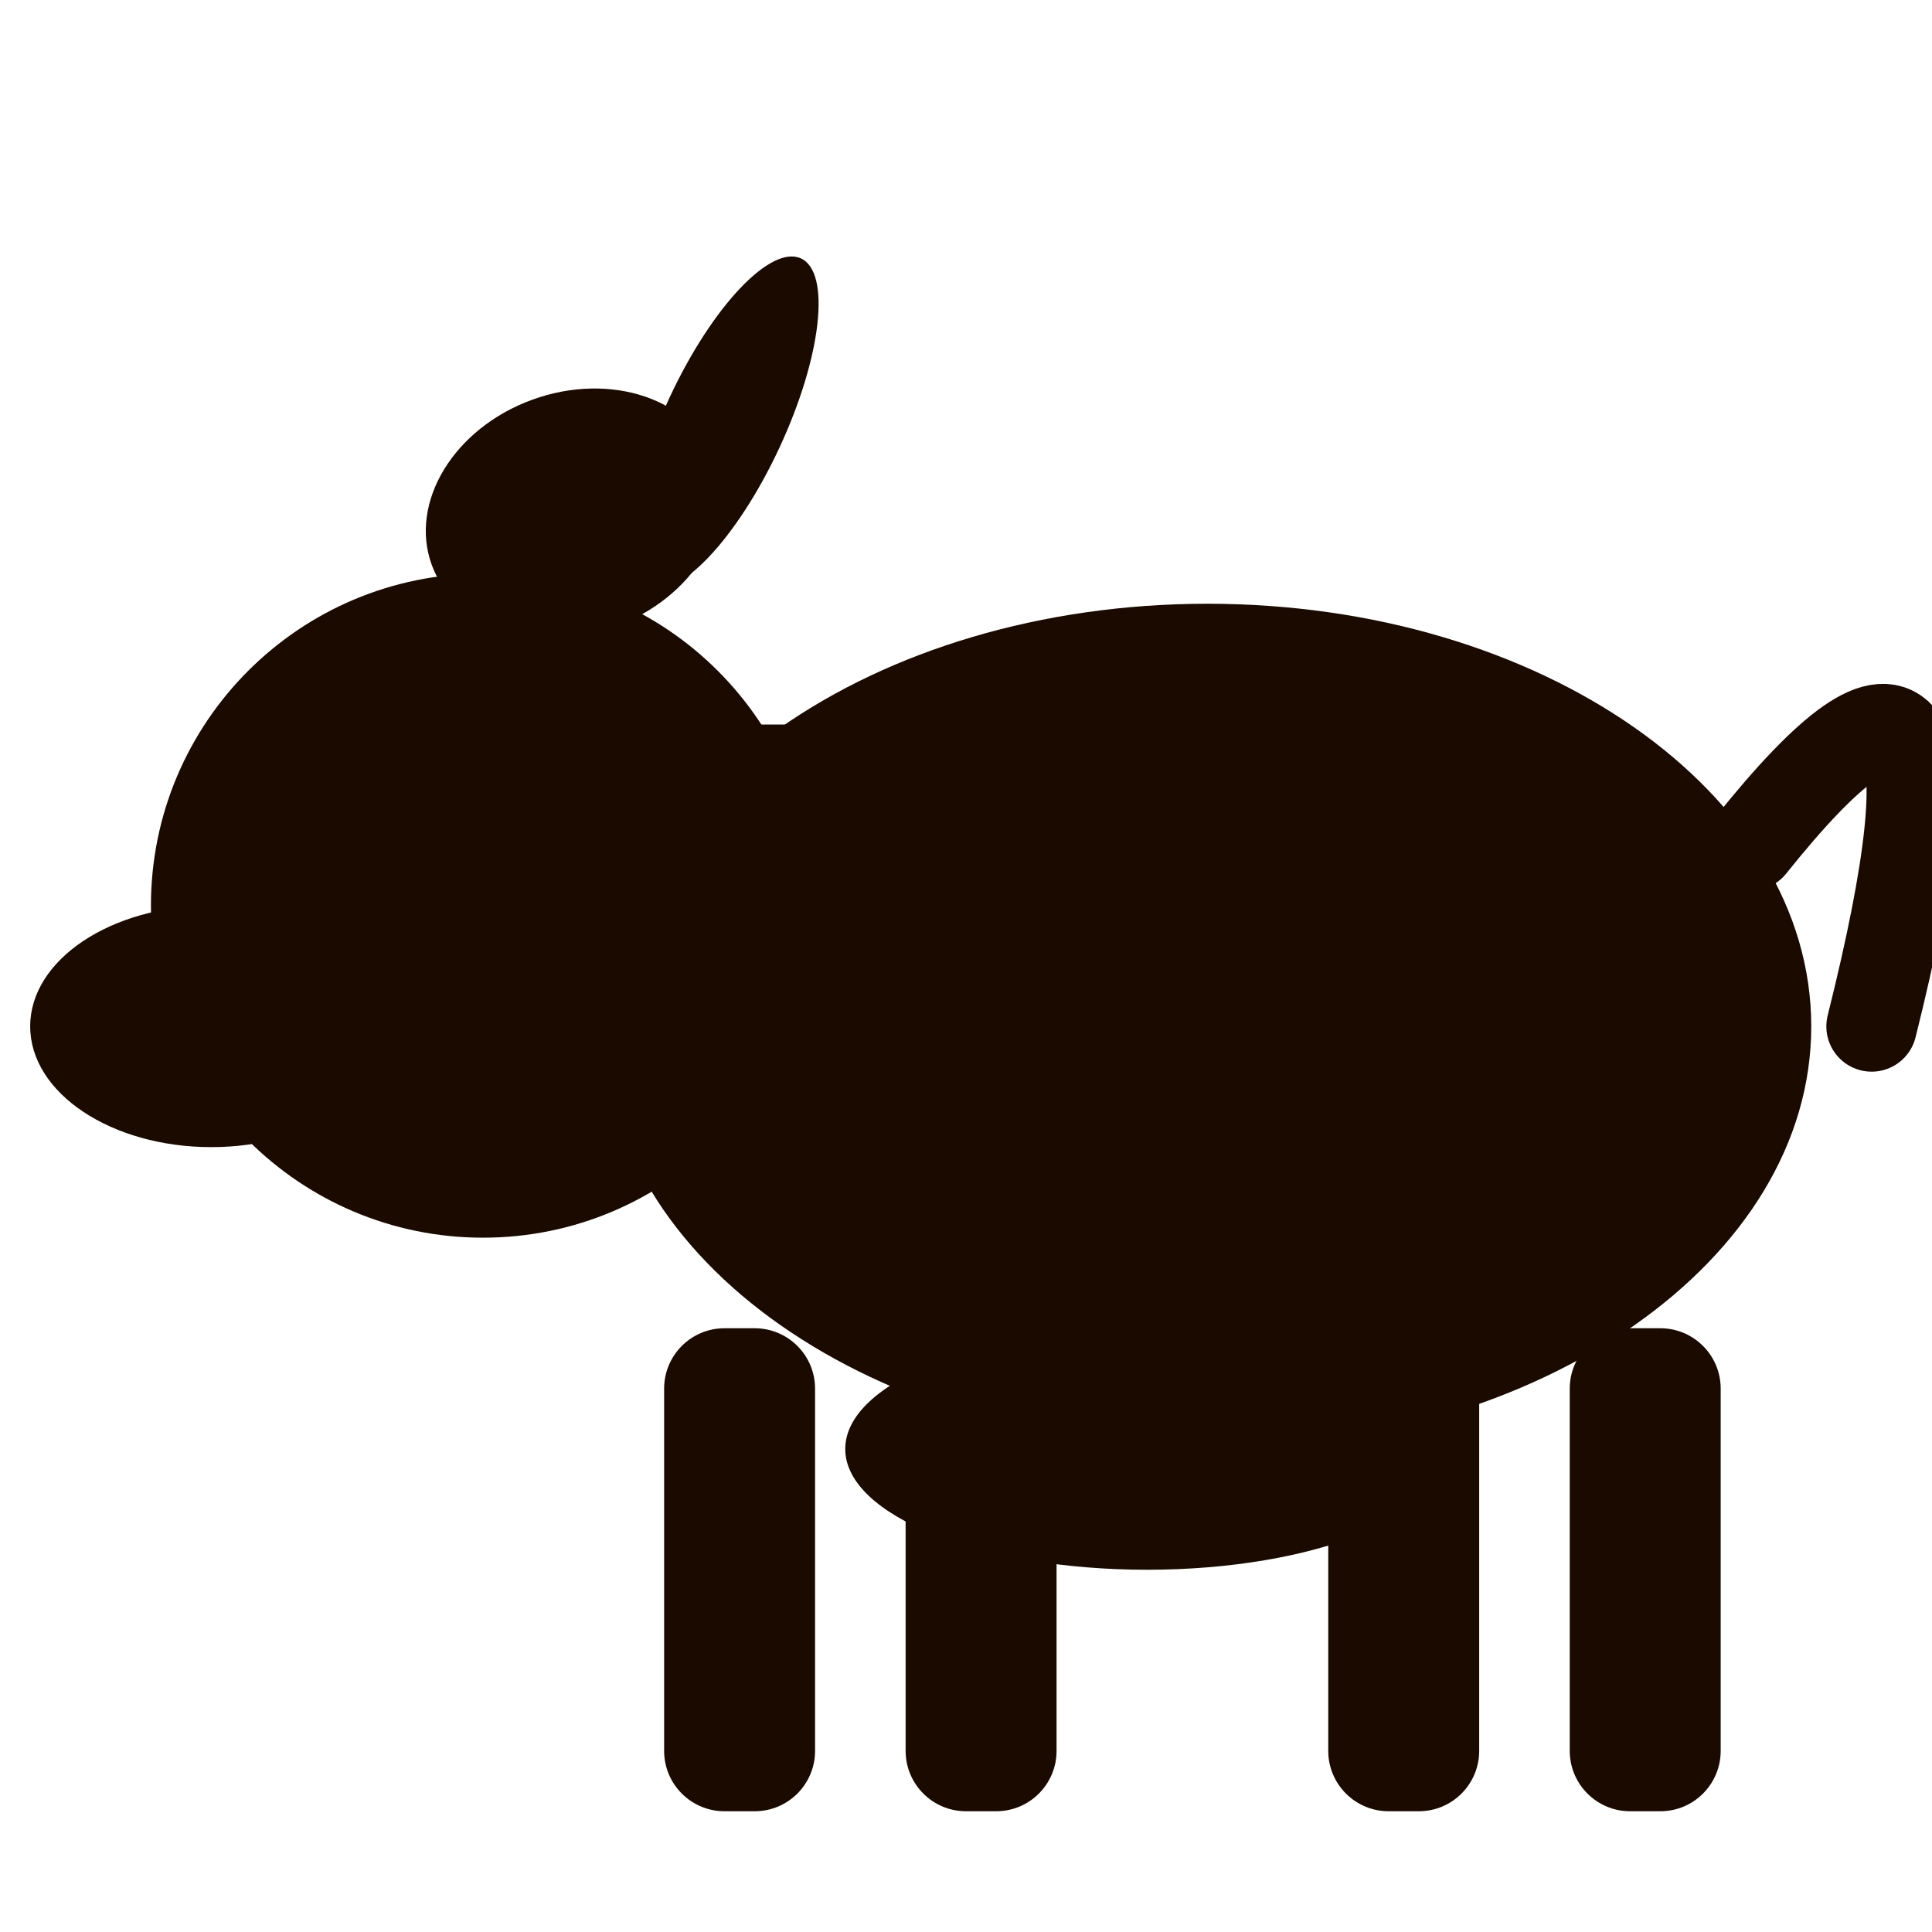
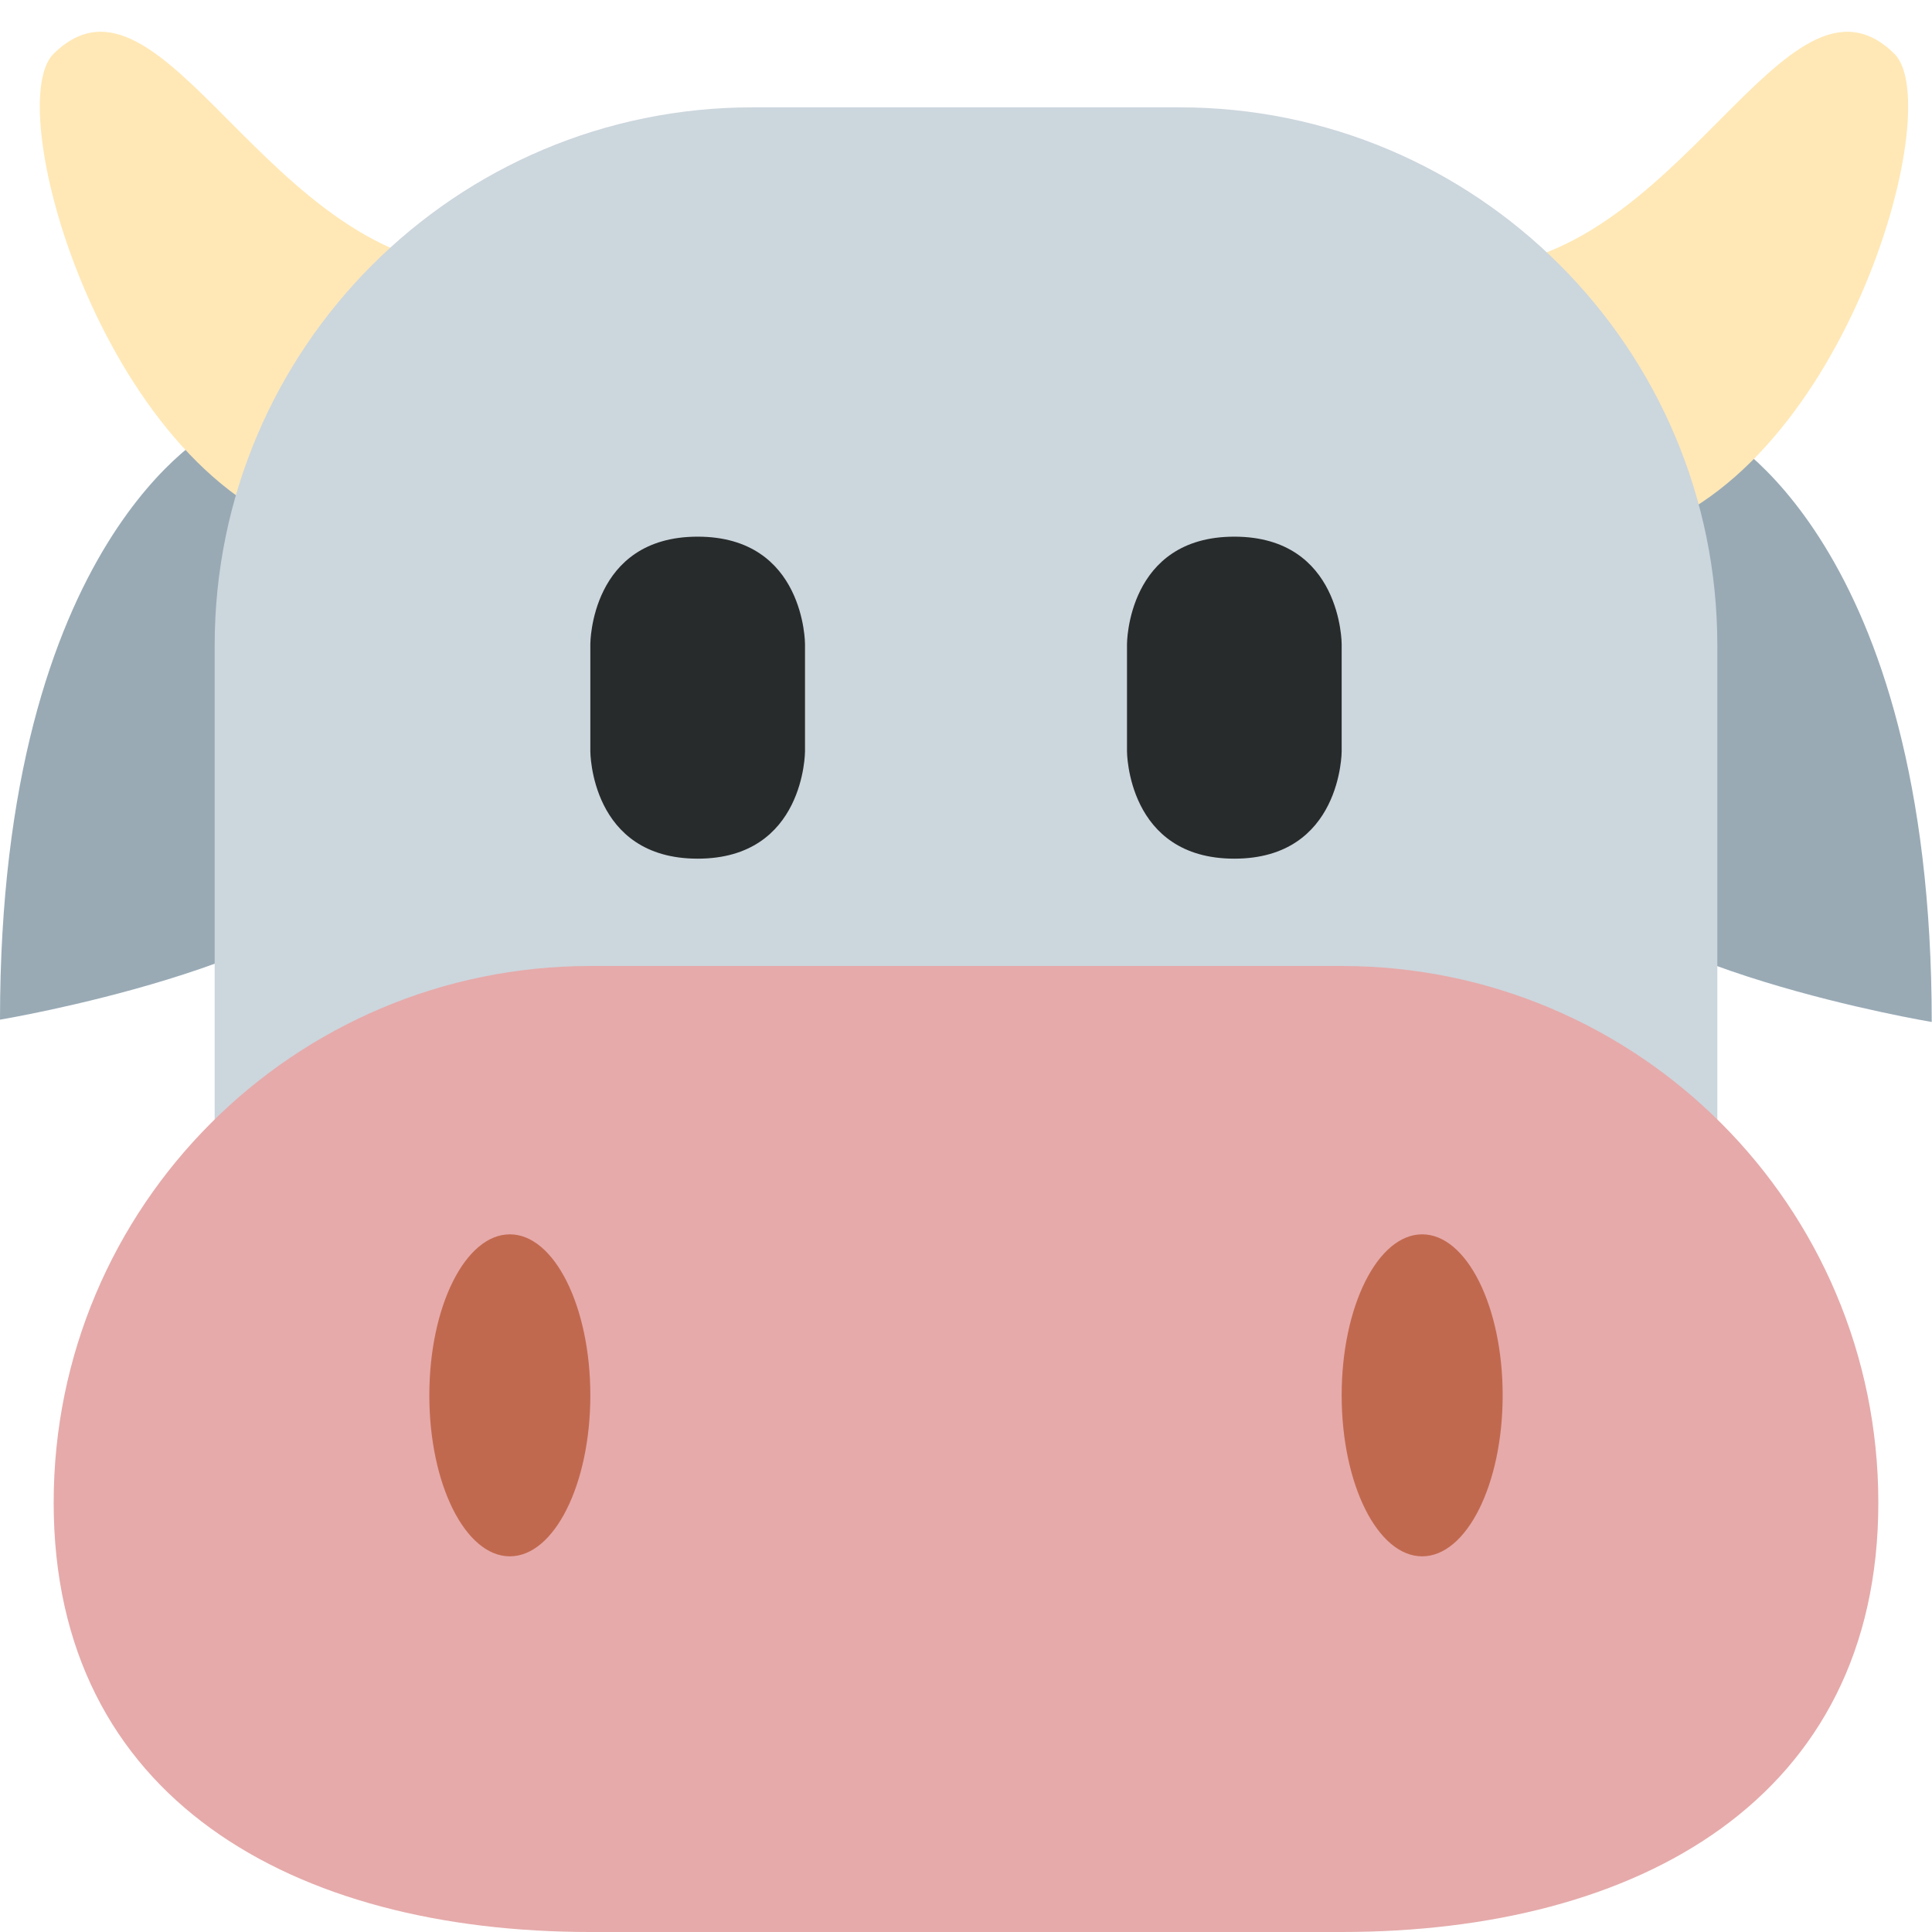
- <svg xmlns="http://www.w3.org/2000/svg" viewBox="0 0 32 32">
-   <g fill="#1a0a00">
-     <ellipse cx="20" cy="17" rx="10" ry="7" />
-     <rect x="10" y="12" width="6" height="8" rx="2" />
-     <ellipse cx="8" cy="15" rx="5.5" ry="5.5" />
-     <ellipse cx="3.5" cy="17" rx="3" ry="2" />
-     <ellipse cx="9.5" cy="8.5" rx="2.5" ry="2" transform="rotate(-20 9.5 8.5)" />
-     <ellipse cx="12" cy="7" rx="1" ry="3" transform="rotate(25 12 7)" />
-     <rect x="11" y="22" width="2.5" height="8" rx="1" />
-     <rect x="15" y="22" width="2.5" height="8" rx="1" />
-     <rect x="22" y="22" width="2.5" height="8" rx="1" />
-     <rect x="26" y="22" width="2.5" height="8" rx="1" />
-     <ellipse cx="19" cy="24" rx="5" ry="2" />
-     <path d="M29,14 Q33,9 31,17" stroke="#1a0a00" stroke-width="1.5" fill="none" stroke-linecap="round" />
-   </g>
+ <svg xmlns="http://www.w3.org/2000/svg" viewBox="0 0 36 36">
+   <path fill="#99AAB5" d="M4 8s-4 2-4 11c0 0 6-1 7-3c0 0 2-12.25-3-8zm27.995.043s4 2 4 11c0 0-6-.999-7-2.999c0 0-2-12.251 3-8.001z" />
+   <path fill="#FFE8B6" d="M1 1c-1.01.99 1 8 5 9s4-5 3-5C5 5 3.042-1 1 1zm34.297 0c1.011.99-1 8-5 9s-4-5-3-5c4 0 5.959-6 8-4z" />
+   <path fill="#CCD6DD" d="M21.976 31h-7.951C8.488 31 4 26.512 4 20.976v-8.951C4 6.488 8.488 2 14.025 2h7.951C27.512 2 32 6.488 32 12.025v8.951C32 26.512 27.512 31 21.976 31z" />
+   <path fill="#E6AAAA" d="M35 28c0 5.522-4.478 8-10 8H11c-5.523 0-10-2.478-10-8s4.477-10 10-10h14c5.522 0 10 4.478 10 10z" />
+   <ellipse fill="#C1694F" cx="9.5" cy="26" rx="1.5" ry="3" />
+   <ellipse fill="#C1694F" cx="26.5" cy="26" rx="1.5" ry="3" />
+   <path fill="#272B2B" d="M11 12s0-2 2-2s2 2 2 2v2s0 2-2 2s-2-2-2-2v-2zm10 0s0-2 2-2s2 2 2 2v2s0 2-2 2s-2-2-2-2v-2z" />
</svg>
